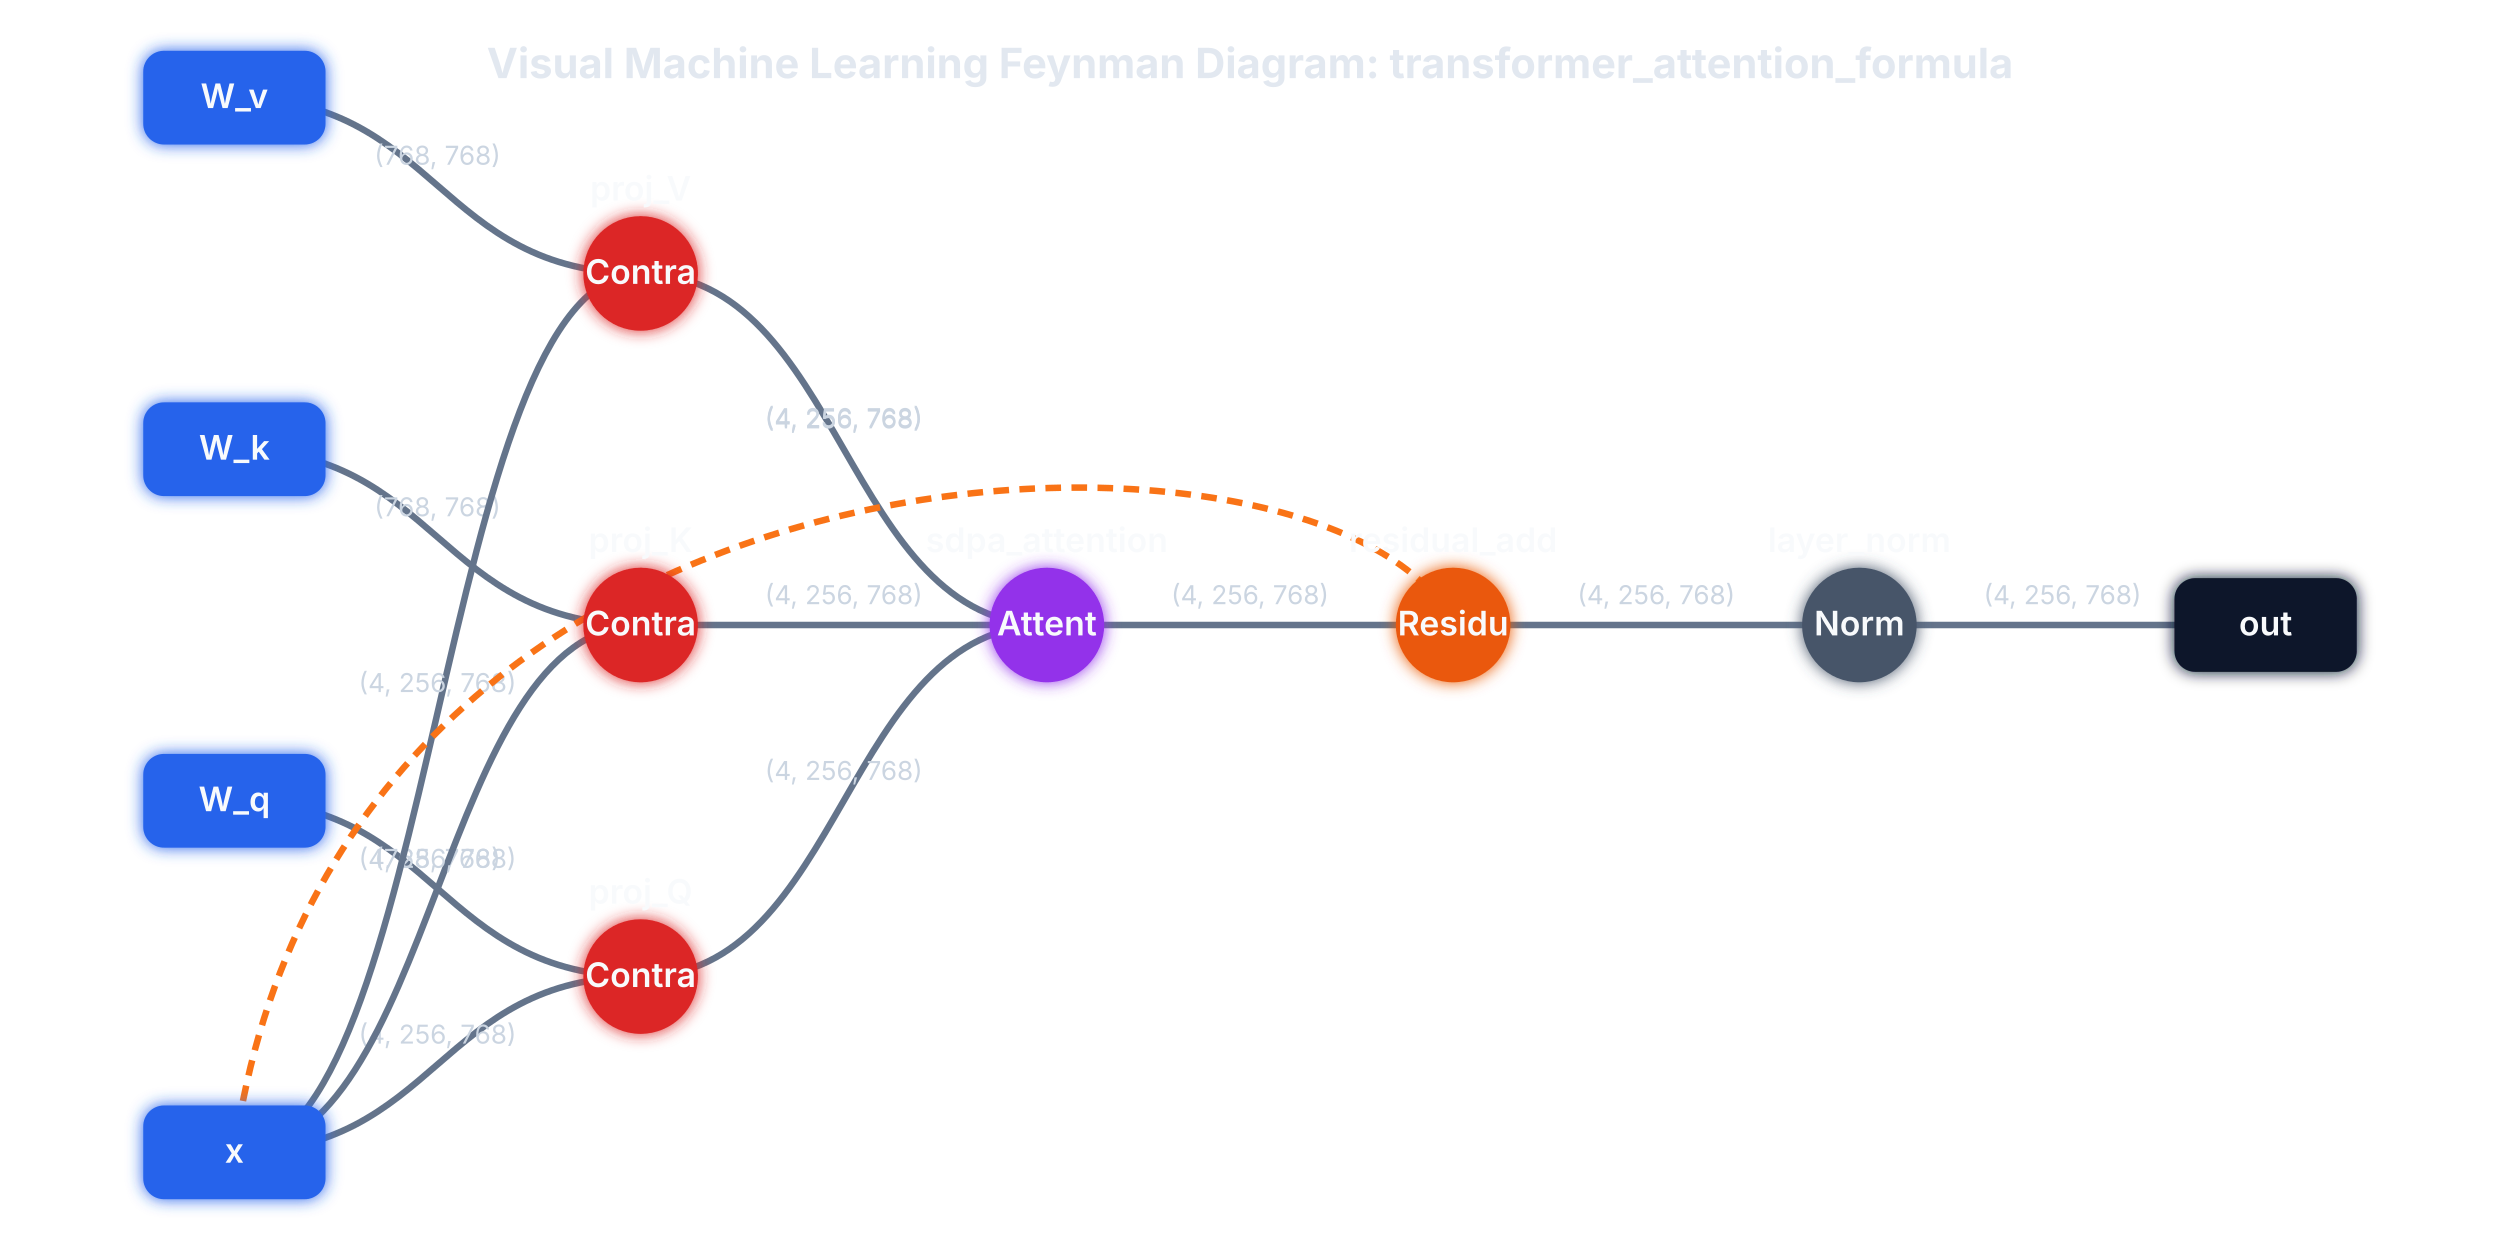
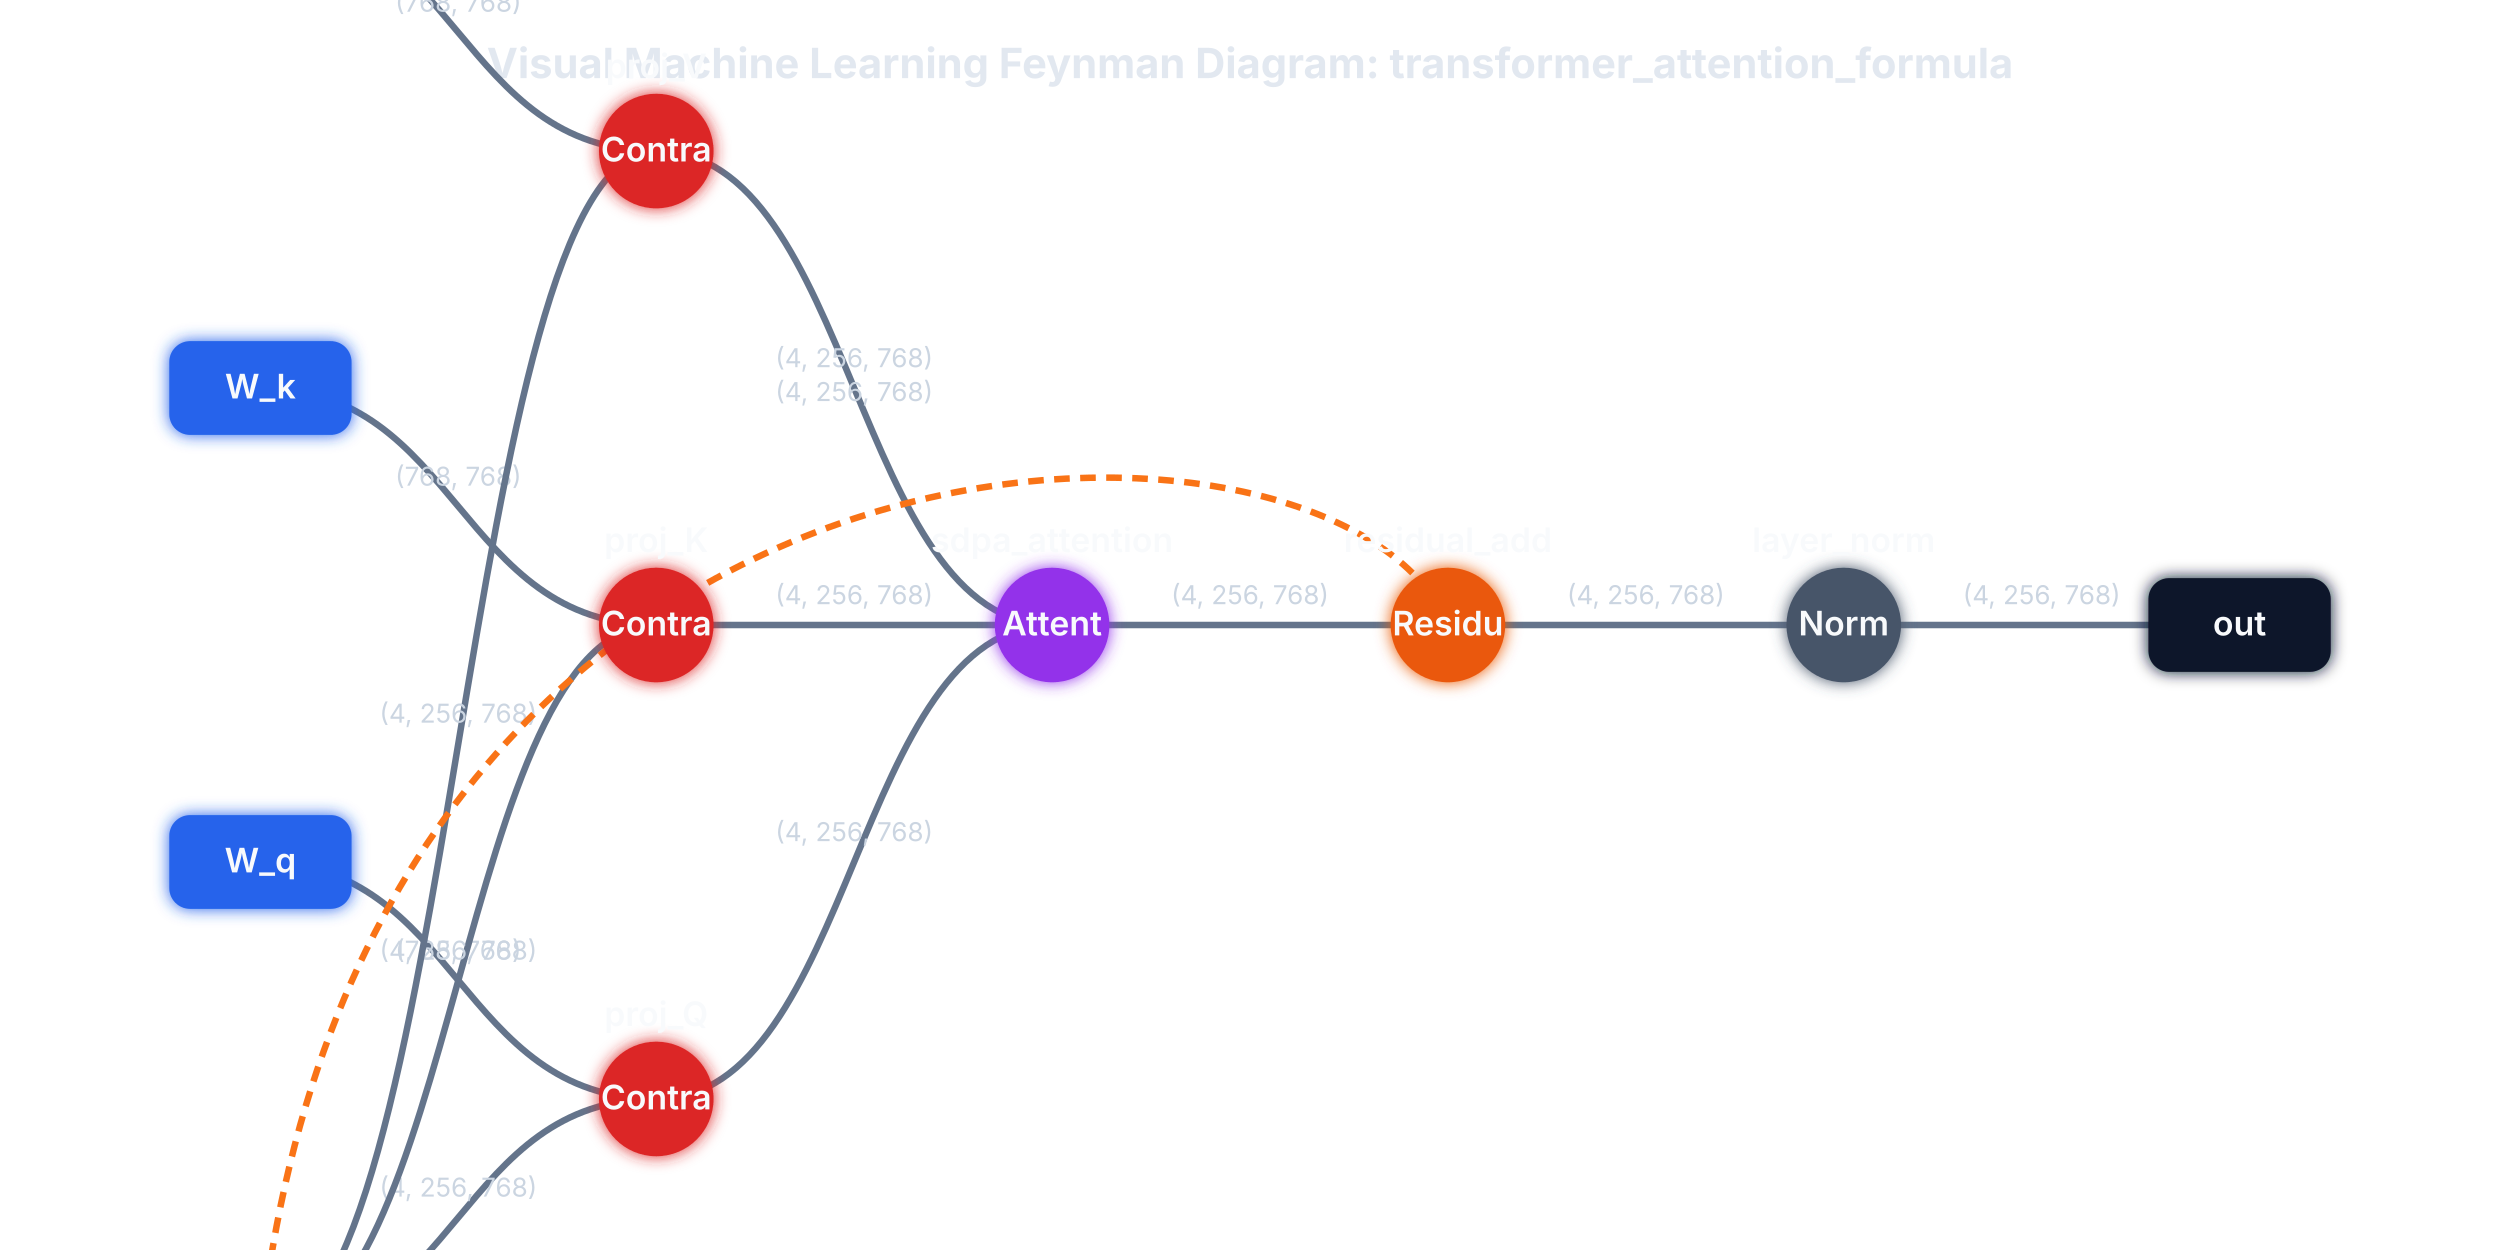
<svg xmlns="http://www.w3.org/2000/svg" viewBox="0 0 960 480" width="100%" height="480px" style="background:#0f172a; font-family: Inter, sans-serif;">
  <defs>
    <marker id="arrow" viewBox="0 0 10 10" refX="8" refY="5" markerWidth="6" markerHeight="6" orient="auto-start-reverse">
      <path d="M 0 0 L 10 5 L 0 10 z" fill="#94a3b8" />
    </marker>
    <filter id="glow" x="-20%" y="-20%" width="140%" height="140%">
      <feGaussianBlur stdDeviation="3" result="blur" />
      <feComposite in="SourceGraphic" in2="blur" operator="over" />
    </filter>
  </defs>
  <style>
    .prop-line { stroke: #64748b; stroke-width: 2.5; fill: none; marker-end: url(#arrow); }
    .prop-bypass { stroke: #f97316; stroke-width: 2.5; stroke-dasharray: 6,4; fill: none; marker-end: url(#arrow); }
    .prop-attn { stroke: #a855f7; stroke-width: 2.5; fill: none; marker-end: url(#arrow); }
    .node-title { fill: #f8fafc; font-size: 13px; font-weight: 600; text-anchor: middle; }
    .node-sub { fill: #94a3b8; font-size: 10px; text-anchor: middle; }
    .edge-label { fill: #cbd5e1; font-size: 10px; text-anchor: middle; }
  </style>
  <text x="480.0" y="30" fill="#e2e8f0" font-size="16" font-weight="700" text-anchor="middle">Visual Machine Learning Feynman Diagram: transformer_attention_formula</text>
-   <path d="M 90.0 442.5 C 168.0 442.5, 168.0 375.0, 246.0 375.0" class="prop-line" />
-   <text x="168.0" y="400.75" class="edge-label">(4, 256, 768)</text>
-   <path d="M 90.0 307.5 C 168.0 307.5, 168.0 375.0, 246.0 375.0" class="prop-line" />
-   <text x="168.0" y="333.25" class="edge-label">(768, 768)</text>
-   <path d="M 90.0 442.5 C 168.0 442.5, 168.0 240.0, 246.0 240.0" class="prop-line" />
-   <text x="168.0" y="333.25" class="edge-label">(4, 256, 768)</text>
-   <path d="M 90.0 172.5 C 168.0 172.5, 168.0 240.0, 246.0 240.0" class="prop-line" />
-   <text x="168.0" y="198.25" class="edge-label">(768, 768)</text>
-   <path d="M 90.0 442.5 C 168.0 442.5, 168.0 105.0, 246.0 105.0" class="prop-line" />
-   <text x="168.0" y="265.75" class="edge-label">(4, 256, 768)</text>
-   <path d="M 90.0 37.5 C 168.0 37.5, 168.0 105.0, 246.0 105.0" class="prop-line" />
-   <text x="168.0" y="63.25" class="edge-label">(768, 768)</text>
-   <path d="M 246.0 375.0 C 324.0 375.0, 324.0 240.0, 402.0 240.0" class="prop-line" />
-   <text x="324.0" y="299.5" class="edge-label">(4, 256, 768)</text>
-   <path d="M 246.0 240.0 L 402.0 240.0" class="prop-line" />
-   <text x="324.0" y="232.0" class="edge-label">(4, 256, 768)</text>
-   <path d="M 246.0 105.0 C 324.0 105.0, 324.0 240.0, 402.0 240.0" class="prop-line" />
-   <text x="324.0" y="164.5" class="edge-label">(4, 256, 768)</text>
-   <path d="M 90.0 442.5 C 130.0 150.0, 518.0 150.0, 558.0 240.0" class="prop-bypass" />
-   <text x="324.0" y="164.0" class="edge-label">(4, 256, 768)</text>
-   <path d="M 402.0 240.0 L 558.0 240.0" class="prop-line" />
+   <path d="M 100.0 513.0 C 176.0 513.0, 176.0 422.0, 252.0 422.0" class="prop-line" />
+   <text x="176.0" y="459.5" class="edge-label">(4, 256, 768)</text>
+   <path d="M 100.0 331.0 C 176.0 331.0, 176.0 422.0, 252.0 422.0" class="prop-line" />
+   <text x="176.0" y="368.5" class="edge-label">(768, 768)</text>
+   <path d="M 100.0 513.0 C 176.0 513.0, 176.0 240.0, 252.0 240.0" class="prop-line" />
+   <text x="176.0" y="368.5" class="edge-label">(4, 256, 768)</text>
+   <path d="M 100.0 149.0 C 176.0 149.0, 176.0 240.0, 252.0 240.0" class="prop-line" />
+   <text x="176.0" y="186.5" class="edge-label">(768, 768)</text>
+   <path d="M 100.0 513.0 C 176.0 513.0, 176.0 58.0, 252.0 58.0" class="prop-line" />
+   <text x="176.0" y="277.5" class="edge-label">(4, 256, 768)</text>
+   <path d="M 100.0 -33 C 176.0 -33, 176.0 58.0, 252.0 58.0" class="prop-line" />
+   <text x="176.0" y="4.5" class="edge-label">(768, 768)</text>
+   <path d="M 252.0 422.0 C 328.0 422.0, 328.0 240.0, 404.0 240.0" class="prop-line" />
+   <text x="328.0" y="323.0" class="edge-label">(4, 256, 768)</text>
+   <path d="M 252.0 240.0 L 404.0 240.0" class="prop-line" />
+   <text x="328.0" y="232.0" class="edge-label">(4, 256, 768)</text>
+   <path d="M 252.0 58.0 C 328.0 58.0, 328.0 240.0, 404.0 240.0" class="prop-line" />
+   <text x="328.0" y="141.0" class="edge-label">(4, 256, 768)</text>
+   <path d="M 100.0 513.0 C 140.0 140.0, 516.0 140.0, 556.0 240.0" class="prop-bypass" />
+   <text x="328.0" y="154.0" class="edge-label">(4, 256, 768)</text>
+   <path d="M 404.0 240.0 L 556.0 240.0" class="prop-line" />
  <text x="480.0" y="232.0" class="edge-label">(4, 256, 768)</text>
-   <path d="M 558.0 240.0 L 714.0 240.0" class="prop-line" />
-   <text x="636.0" y="232.0" class="edge-label">(4, 256, 768)</text>
-   <path d="M 714.0 240.0 L 870.0 240.0" class="prop-line" />
-   <text x="792.0" y="232.0" class="edge-label">(4, 256, 768)</text>
-   <g transform="translate(90.0,442.5)">
+   <path d="M 556.0 240.0 L 708.0 240.0" class="prop-line" />
+   <text x="632.0" y="232.0" class="edge-label">(4, 256, 768)</text>
+   <path d="M 708.0 240.0 L 860.0 240.0" class="prop-line" />
+   <text x="784.0" y="232.0" class="edge-label">(4, 256, 768)</text>
+   <g transform="translate(100.0,513.0)">
    <rect x="-35" y="-18" width="70" height="36" rx="8" fill="#2563eb" filter="url(#glow)" />
    <text y="4" class="node-title" font-size="11">x</text>
  </g>
-   <g transform="translate(90.0,307.5)">
+   <g transform="translate(100.0,331.0)">
    <rect x="-35" y="-18" width="70" height="36" rx="8" fill="#2563eb" filter="url(#glow)" />
    <text y="4" class="node-title" font-size="11">W_q</text>
  </g>
-   <g transform="translate(90.0,172.5)">
+   <g transform="translate(100.0,149.0)">
    <rect x="-35" y="-18" width="70" height="36" rx="8" fill="#2563eb" filter="url(#glow)" />
    <text y="4" class="node-title" font-size="11">W_k</text>
  </g>
-   <g transform="translate(90.0,37.5)">
+   <g transform="translate(100.0,-33)">
    <rect x="-35" y="-18" width="70" height="36" rx="8" fill="#2563eb" filter="url(#glow)" />
    <text y="4" class="node-title" font-size="11">W_v</text>
  </g>
-   <g transform="translate(246.0,375.0)">
+   <g transform="translate(252.0,422.0)">
    <circle r="22" fill="#dc2626" filter="url(#glow)" />
    <text y="-28" class="node-title">proj_Q</text>
    <text y="4" class="node-title" font-size="10">Contra</text>
  </g>
-   <g transform="translate(246.0,240.0)">
+   <g transform="translate(252.0,240.0)">
    <circle r="22" fill="#dc2626" filter="url(#glow)" />
    <text y="-28" class="node-title">proj_K</text>
    <text y="4" class="node-title" font-size="10">Contra</text>
  </g>
-   <g transform="translate(246.0,105.0)">
+   <g transform="translate(252.0,58.0)">
    <circle r="22" fill="#dc2626" filter="url(#glow)" />
    <text y="-28" class="node-title">proj_V</text>
    <text y="4" class="node-title" font-size="10">Contra</text>
  </g>
-   <g transform="translate(402.0,240.0)">
+   <g transform="translate(404.0,240.0)">
    <circle r="22" fill="#9333ea" filter="url(#glow)" />
    <text y="-28" class="node-title">sdpa_attention</text>
    <text y="4" class="node-title" font-size="10">Attent</text>
  </g>
-   <g transform="translate(558.0,240.0)">
+   <g transform="translate(556.0,240.0)">
    <circle r="22" fill="#ea580c" filter="url(#glow)" />
    <text y="-28" class="node-title">residual_add</text>
    <text y="4" class="node-title" font-size="10">Residu</text>
  </g>
-   <g transform="translate(714.0,240.0)">
+   <g transform="translate(708.0,240.0)">
    <circle r="22" fill="#475569" filter="url(#glow)" />
    <text y="-28" class="node-title">layer_norm</text>
    <text y="4" class="node-title" font-size="10">Norm</text>
  </g>
-   <g transform="translate(870.0,240.0)">
+   <g transform="translate(860.0,240.0)">
    <rect x="-35" y="-18" width="70" height="36" rx="8" fill="#0f172a" filter="url(#glow)" />
    <text y="4" class="node-title" font-size="11">out</text>
  </g>
</svg>
